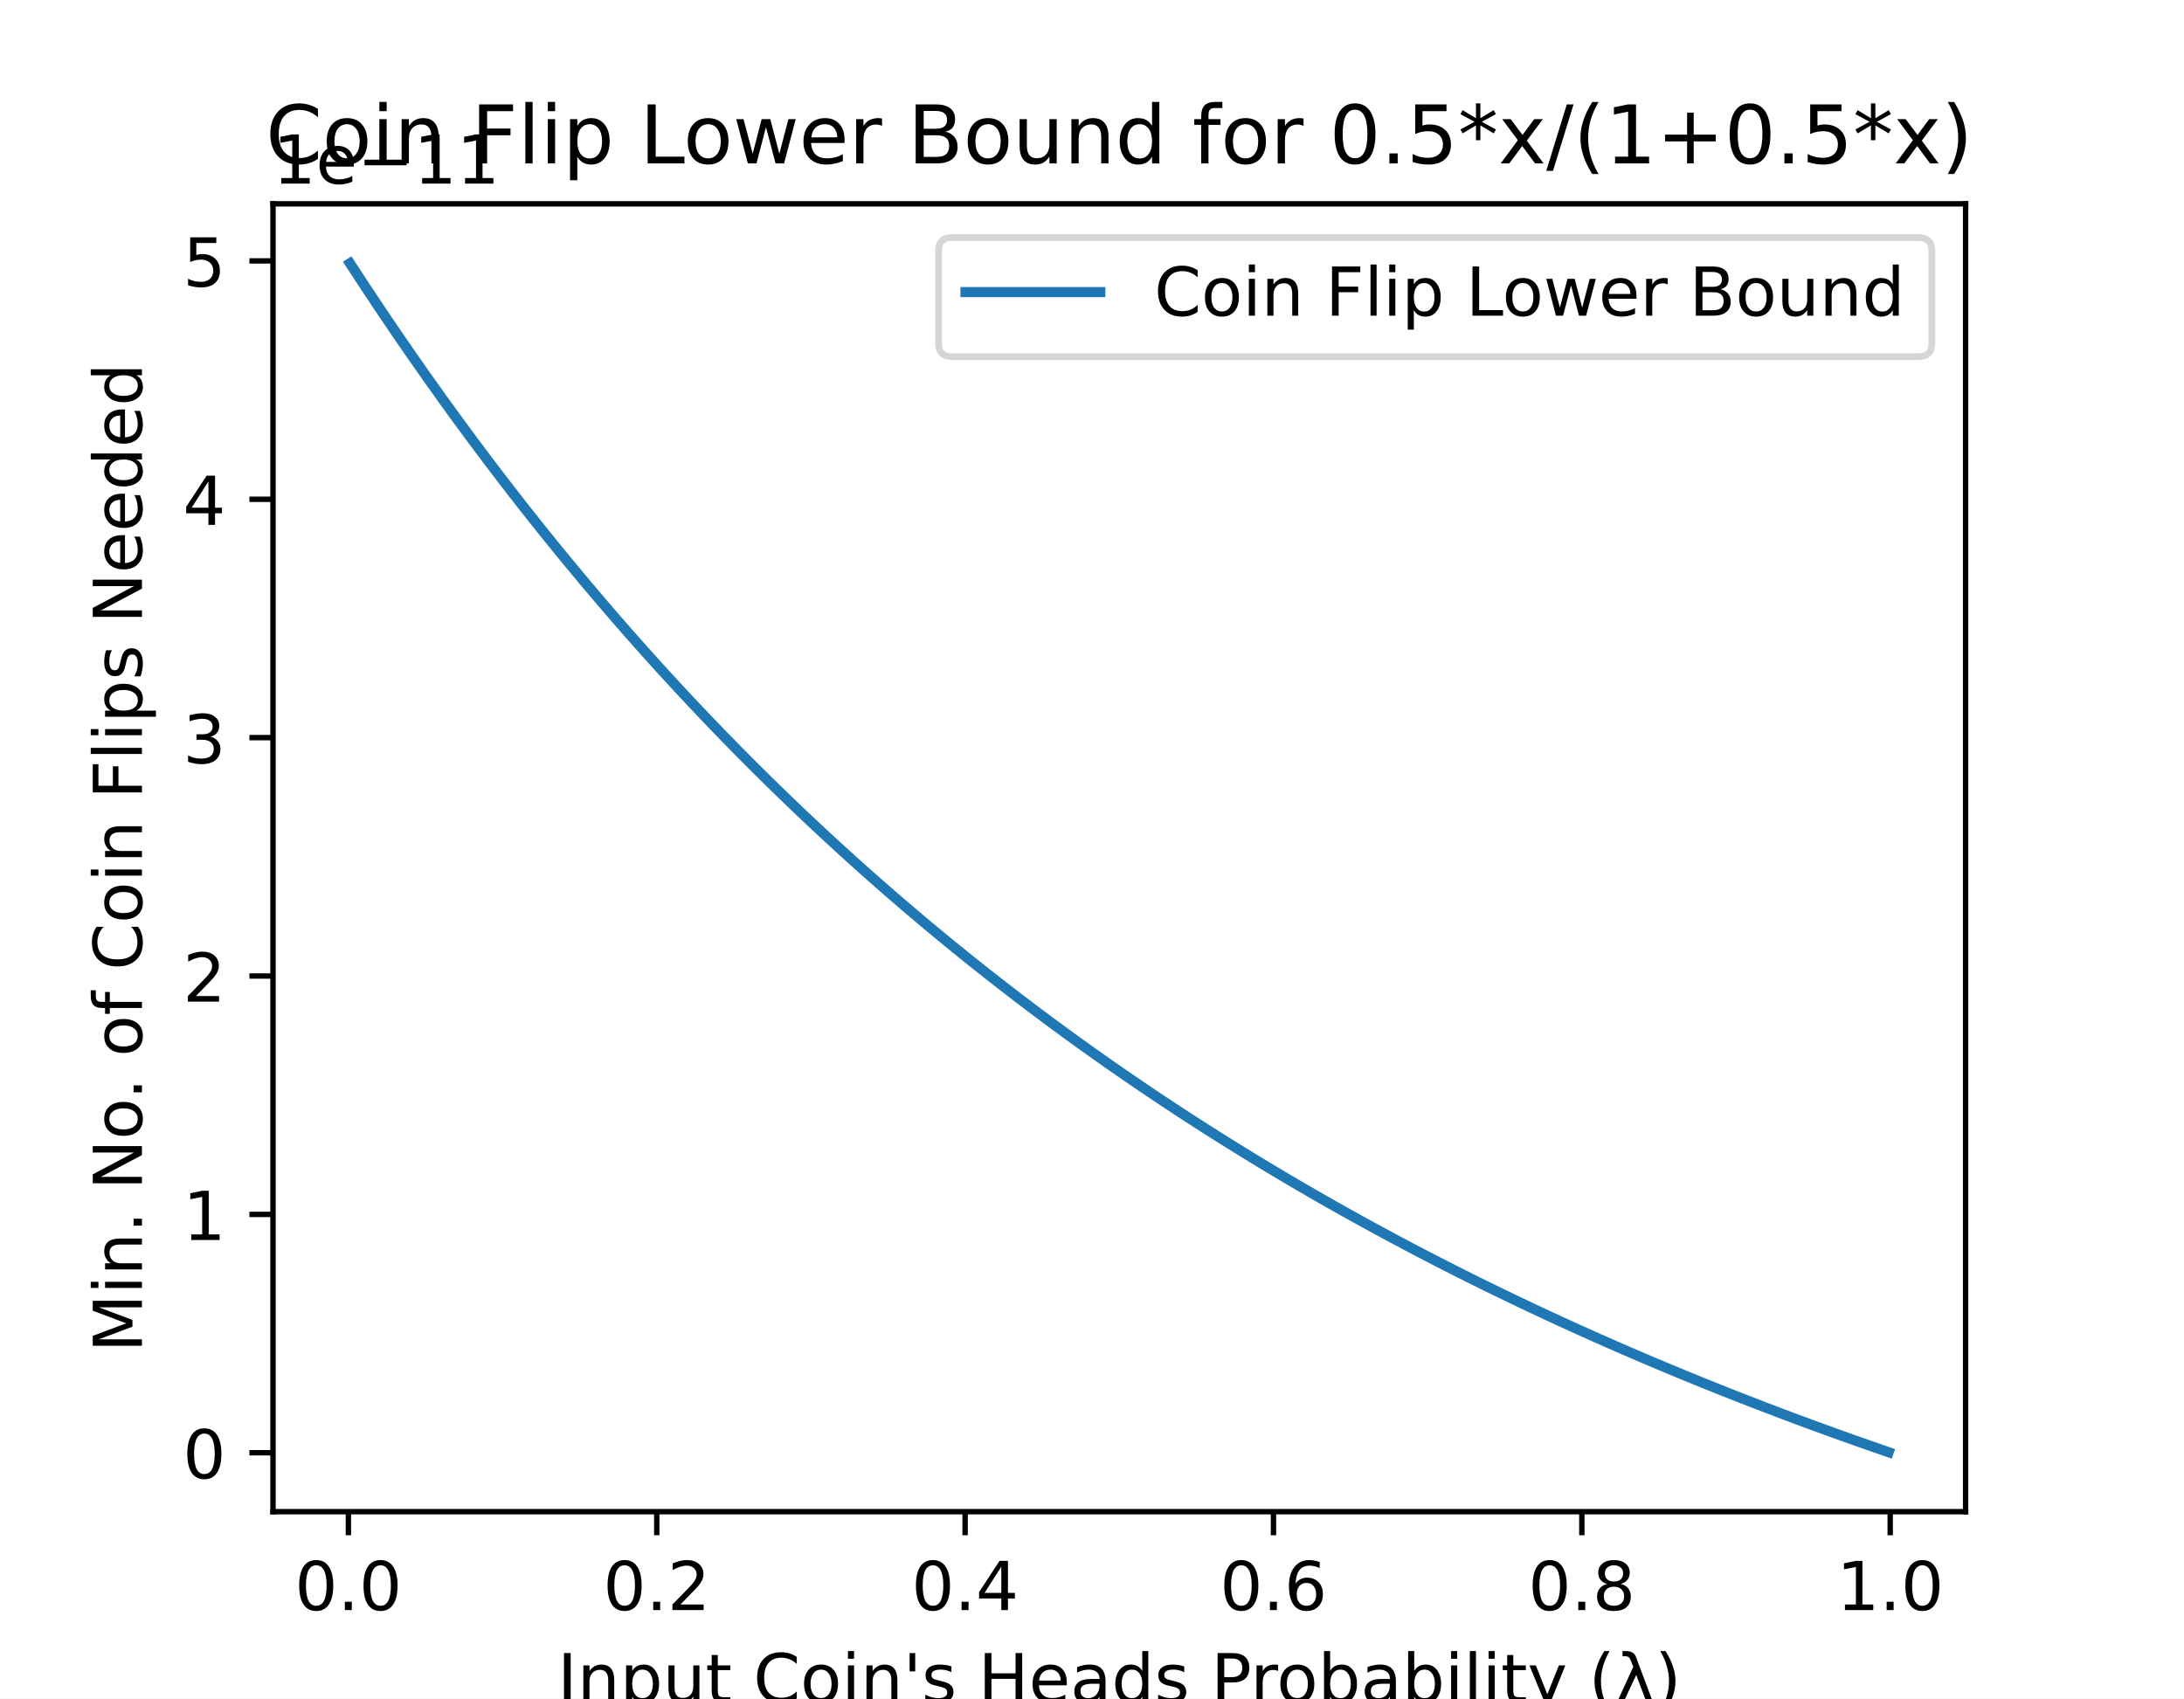
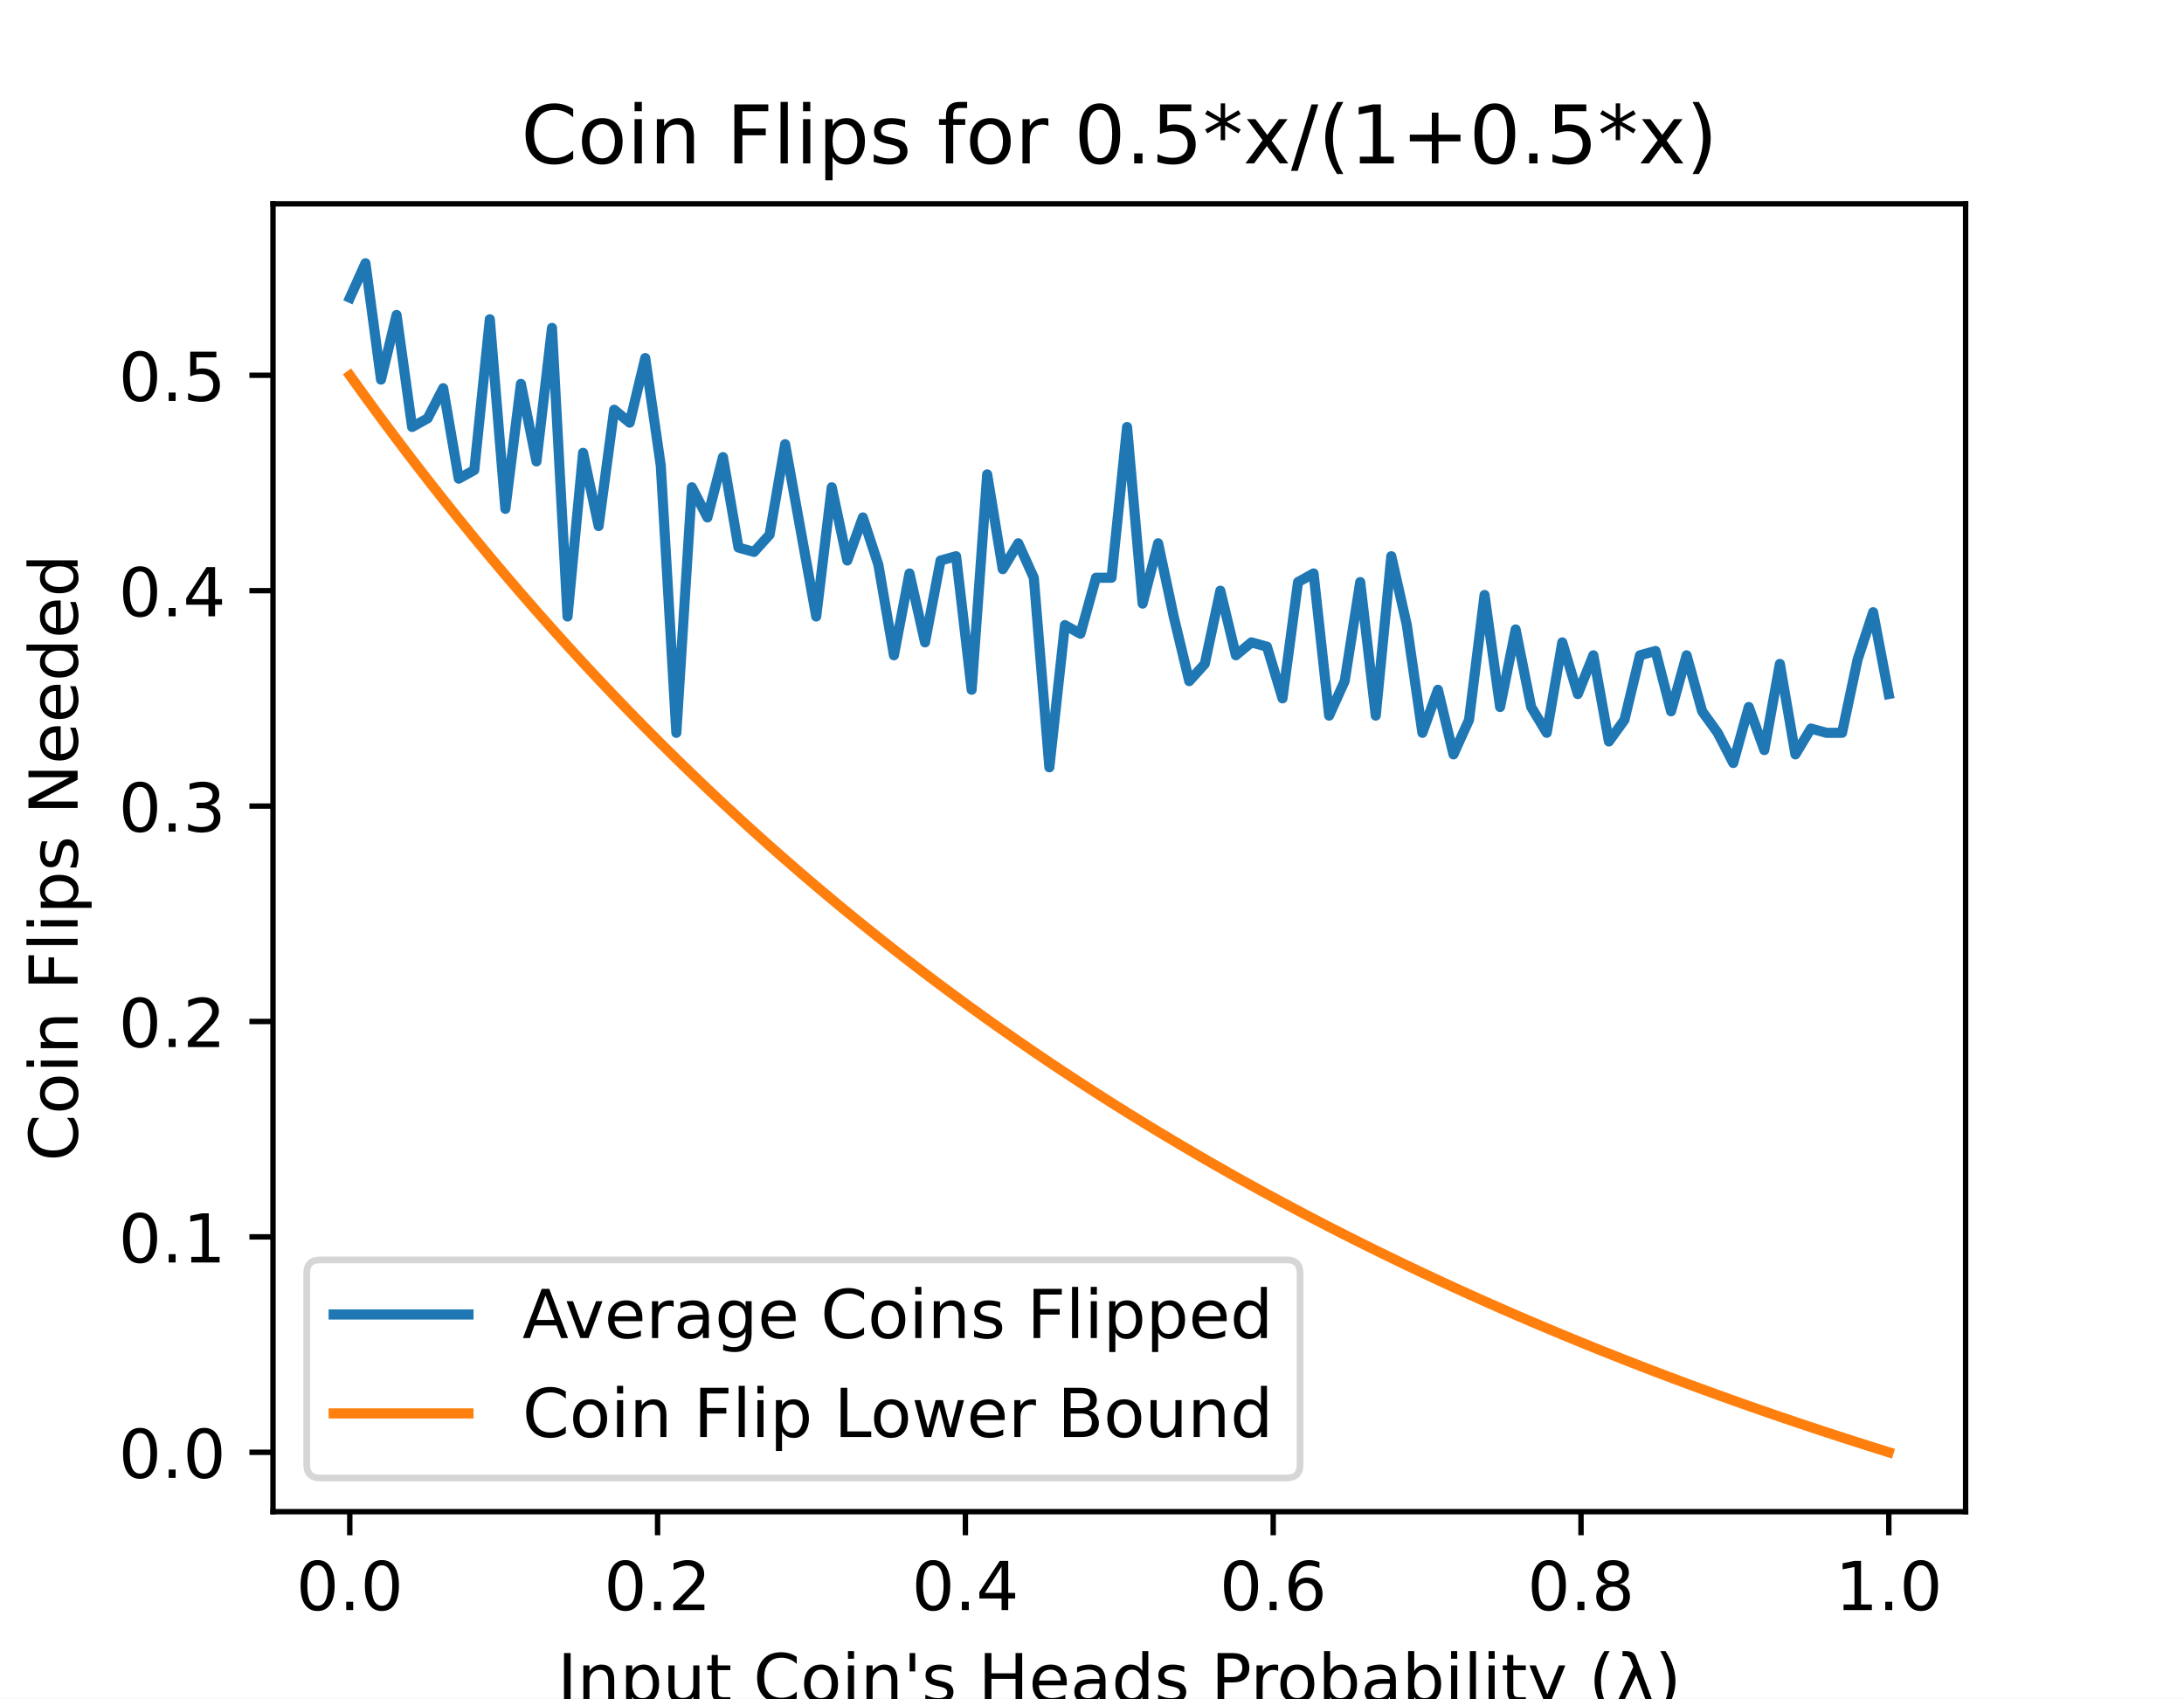
<svg xmlns="http://www.w3.org/2000/svg" xmlns:xlink="http://www.w3.org/1999/xlink" height="252pt" version="1.1" viewBox="0 0 324 252" width="324pt">
  <defs>
    <style type="text/css">
*{stroke-linecap:butt;stroke-linejoin:round;}
  </style>
  </defs>
  <g id="figure_1">
    <g id="patch_1">
      <path d="M 0 252  L 324 252  L 324 0  L 0 0  z " style="fill:#ffffff;" />
    </g>
    <g id="axes_1">
      <g id="patch_2">
        <path d="M 40.5 224.28  L 291.6 224.28  L 291.6 30.24  L 40.5 30.24  z " style="fill:#ffffff;" />
      </g>
      <g id="matplotlib.axis_1">
        <g id="xtick_1">
          <g id="line2d_1">
            <defs>
-               <path d="M 0 0  L 0 3.5  " id="mc502079734" style="stroke:#000000;stroke-width:0.8;" />
+               <path d="M 0 0  L 0 3.5  " id="m453be171f1" style="stroke:#000000;stroke-width:0.8;" />
            </defs>
            <g>
-               <use style="stroke:#000000;stroke-width:0.8;" x="51.685" xlink:href="#mc502079734" y="224.28" />
+               <use style="stroke:#000000;stroke-width:0.8;" x="51.891" xlink:href="#m453be171f1" y="224.28" />
            </g>
          </g>
          <g id="text_1">
-             <text style="font-family:DejaVu Sans;font-size:10px;font-style:normal;font-weight:normal;text-anchor:middle;" transform="rotate(-0, 51.68491, 238.8784)" x="51.685" y="238.878">0.0</text>
+             <text style="font-family:DejaVu Sans;font-size:10px;font-style:normal;font-weight:normal;text-anchor:middle;" transform="rotate(-0, 51.89081, 238.8784)" x="51.891" y="238.878">0.0</text>
          </g>
        </g>
        <g id="xtick_2">
          <g id="line2d_2">
            <g>
-               <use style="stroke:#000000;stroke-width:0.8;" x="97.431" xlink:href="#mc502079734" y="224.28" />
+               <use style="stroke:#000000;stroke-width:0.8;" x="97.554" xlink:href="#m453be171f1" y="224.28" />
            </g>
          </g>
          <g id="text_2">
-             <text style="font-family:DejaVu Sans;font-size:10px;font-style:normal;font-weight:normal;text-anchor:middle;" transform="rotate(-0, 97.43094, 238.8784)" x="97.431" y="238.878">0.2</text>
+             <text style="font-family:DejaVu Sans;font-size:10px;font-style:normal;font-weight:normal;text-anchor:middle;" transform="rotate(-0, 97.55448, 238.8784)" x="97.554" y="238.878">0.2</text>
          </g>
        </g>
        <g id="xtick_3">
          <g id="line2d_3">
            <g>
-               <use style="stroke:#000000;stroke-width:0.8;" x="143.177" xlink:href="#mc502079734" y="224.28" />
+               <use style="stroke:#000000;stroke-width:0.8;" x="143.218" xlink:href="#m453be171f1" y="224.28" />
            </g>
          </g>
          <g id="text_3">
-             <text style="font-family:DejaVu Sans;font-size:10px;font-style:normal;font-weight:normal;text-anchor:middle;" transform="rotate(-0, 143.177, 238.8784)" x="143.177" y="238.878">0.4</text>
+             <text style="font-family:DejaVu Sans;font-size:10px;font-style:normal;font-weight:normal;text-anchor:middle;" transform="rotate(-0, 143.2182, 238.8784)" x="143.218" y="238.878">0.4</text>
          </g>
        </g>
        <g id="xtick_4">
          <g id="line2d_4">
            <g>
-               <use style="stroke:#000000;stroke-width:0.8;" x="188.923" xlink:href="#mc502079734" y="224.28" />
+               <use style="stroke:#000000;stroke-width:0.8;" x="188.882" xlink:href="#m453be171f1" y="224.28" />
            </g>
          </g>
          <g id="text_4">
-             <text style="font-family:DejaVu Sans;font-size:10px;font-style:normal;font-weight:normal;text-anchor:middle;" transform="rotate(-0, 188.923, 238.8784)" x="188.923" y="238.878">0.6</text>
+             <text style="font-family:DejaVu Sans;font-size:10px;font-style:normal;font-weight:normal;text-anchor:middle;" transform="rotate(-0, 188.8818, 238.8784)" x="188.882" y="238.878">0.6</text>
          </g>
        </g>
        <g id="xtick_5">
          <g id="line2d_5">
            <g>
-               <use style="stroke:#000000;stroke-width:0.8;" x="234.669" xlink:href="#mc502079734" y="224.28" />
+               <use style="stroke:#000000;stroke-width:0.8;" x="234.546" xlink:href="#m453be171f1" y="224.28" />
            </g>
          </g>
          <g id="text_5">
-             <text style="font-family:DejaVu Sans;font-size:10px;font-style:normal;font-weight:normal;text-anchor:middle;" transform="rotate(-0, 234.6691, 238.8784)" x="234.669" y="238.878">0.8</text>
+             <text style="font-family:DejaVu Sans;font-size:10px;font-style:normal;font-weight:normal;text-anchor:middle;" transform="rotate(-0, 234.5455, 238.8784)" x="234.546" y="238.878">0.8</text>
          </g>
        </g>
        <g id="xtick_6">
          <g id="line2d_6">
            <g>
-               <use style="stroke:#000000;stroke-width:0.8;" x="280.415" xlink:href="#mc502079734" y="224.28" />
+               <use style="stroke:#000000;stroke-width:0.8;" x="280.209" xlink:href="#m453be171f1" y="224.28" />
            </g>
          </g>
          <g id="text_6">
-             <text style="font-family:DejaVu Sans;font-size:10px;font-style:normal;font-weight:normal;text-anchor:middle;" transform="rotate(-0, 280.4151, 238.8784)" x="280.415" y="238.878">1.0</text>
+             <text style="font-family:DejaVu Sans;font-size:10px;font-style:normal;font-weight:normal;text-anchor:middle;" transform="rotate(-0, 280.2092, 238.8784)" x="280.209" y="238.878">1.0</text>
          </g>
        </g>
        <g id="text_7">
          <text style="font-family:DejaVu Sans;font-size:10px;font-style:normal;font-weight:normal;text-anchor:middle;" transform="rotate(-0, 166.05, 252.5566)" x="166.05" y="252.557">Input Coin's Heads Probability (λ)</text>
        </g>
      </g>
      <g id="matplotlib.axis_2">
        <g id="ytick_1">
          <g id="line2d_7">
            <defs>
-               <path d="M 0 0  L -3.5 0  " id="m8fe738806d" style="stroke:#000000;stroke-width:0.8;" />
+               <path d="M 0 0  L -3.5 0  " id="m12bcdaa9c5" style="stroke:#000000;stroke-width:0.8;" />
            </defs>
            <g>
-               <use style="stroke:#000000;stroke-width:0.8;" x="40.5" xlink:href="#m8fe738806d" y="215.539" />
+               <use style="stroke:#000000;stroke-width:0.8;" x="40.5" xlink:href="#m12bcdaa9c5" y="215.467" />
            </g>
          </g>
          <g id="text_8">
-             <text style="font-family:DejaVu Sans;font-size:10px;font-style:normal;font-weight:normal;text-anchor:end;" transform="rotate(-0, 33.5, 219.3379)" x="33.5" y="219.338">0</text>
+             <text style="font-family:DejaVu Sans;font-size:10px;font-style:normal;font-weight:normal;text-anchor:end;" transform="rotate(-0, 33.5, 219.2663)" x="33.5" y="219.266">0.0</text>
          </g>
        </g>
        <g id="ytick_2">
          <g id="line2d_8">
            <g>
-               <use style="stroke:#000000;stroke-width:0.8;" x="40.5" xlink:href="#m8fe738806d" y="180.172" />
+               <use style="stroke:#000000;stroke-width:0.8;" x="40.5" xlink:href="#m12bcdaa9c5" y="183.509" />
            </g>
          </g>
          <g id="text_9">
-             <text style="font-family:DejaVu Sans;font-size:10px;font-style:normal;font-weight:normal;text-anchor:end;" transform="rotate(-0, 33.5, 183.9715)" x="33.5" y="183.971">1</text>
+             <text style="font-family:DejaVu Sans;font-size:10px;font-style:normal;font-weight:normal;text-anchor:end;" transform="rotate(-0, 33.5, 187.3085)" x="33.5" y="187.309">0.1</text>
          </g>
        </g>
        <g id="ytick_3">
          <g id="line2d_9">
            <g>
-               <use style="stroke:#000000;stroke-width:0.8;" x="40.5" xlink:href="#m8fe738806d" y="144.806" />
+               <use style="stroke:#000000;stroke-width:0.8;" x="40.5" xlink:href="#m12bcdaa9c5" y="151.551" />
            </g>
          </g>
          <g id="text_10">
-             <text style="font-family:DejaVu Sans;font-size:10px;font-style:normal;font-weight:normal;text-anchor:end;" transform="rotate(-0, 33.5, 148.6051)" x="33.5" y="148.605">2</text>
+             <text style="font-family:DejaVu Sans;font-size:10px;font-style:normal;font-weight:normal;text-anchor:end;" transform="rotate(-0, 33.5, 155.3507)" x="33.5" y="155.351">0.2</text>
          </g>
        </g>
        <g id="ytick_4">
          <g id="line2d_10">
            <g>
-               <use style="stroke:#000000;stroke-width:0.8;" x="40.5" xlink:href="#m8fe738806d" y="109.439" />
+               <use style="stroke:#000000;stroke-width:0.8;" x="40.5" xlink:href="#m12bcdaa9c5" y="119.594" />
            </g>
          </g>
          <g id="text_11">
-             <text style="font-family:DejaVu Sans;font-size:10px;font-style:normal;font-weight:normal;text-anchor:end;" transform="rotate(-0, 33.5, 113.2387)" x="33.5" y="113.239">3</text>
+             <text style="font-family:DejaVu Sans;font-size:10px;font-style:normal;font-weight:normal;text-anchor:end;" transform="rotate(-0, 33.5, 123.3929)" x="33.5" y="123.393">0.3</text>
          </g>
        </g>
        <g id="ytick_5">
          <g id="line2d_11">
            <g>
-               <use style="stroke:#000000;stroke-width:0.8;" x="40.5" xlink:href="#m8fe738806d" y="74.073" />
+               <use style="stroke:#000000;stroke-width:0.8;" x="40.5" xlink:href="#m12bcdaa9c5" y="87.636" />
            </g>
          </g>
          <g id="text_12">
-             <text style="font-family:DejaVu Sans;font-size:10px;font-style:normal;font-weight:normal;text-anchor:end;" transform="rotate(-0, 33.5, 77.87226)" x="33.5" y="77.872">4</text>
+             <text style="font-family:DejaVu Sans;font-size:10px;font-style:normal;font-weight:normal;text-anchor:end;" transform="rotate(-0, 33.5, 91.43509)" x="33.5" y="91.435">0.4</text>
          </g>
        </g>
        <g id="ytick_6">
          <g id="line2d_12">
            <g>
-               <use style="stroke:#000000;stroke-width:0.8;" x="40.5" xlink:href="#m8fe738806d" y="38.707" />
+               <use style="stroke:#000000;stroke-width:0.8;" x="40.5" xlink:href="#m12bcdaa9c5" y="55.678" />
            </g>
          </g>
          <g id="text_13">
-             <text style="font-family:DejaVu Sans;font-size:10px;font-style:normal;font-weight:normal;text-anchor:end;" transform="rotate(-0, 33.5, 42.50586)" x="33.5" y="42.506">5</text>
+             <text style="font-family:DejaVu Sans;font-size:10px;font-style:normal;font-weight:normal;text-anchor:end;" transform="rotate(-0, 33.5, 59.47728)" x="33.5" y="59.477">0.5</text>
          </g>
        </g>
        <g id="text_14">
-           <text style="font-family:DejaVu Sans;font-size:10px;font-style:normal;font-weight:normal;text-anchor:middle;" transform="rotate(-90, 21.05781, 127.26)" x="21.058" y="127.26">Min. No. of Coin Flips Needed</text>
-         </g>
-         <g id="text_15">
-           <text style="font-family:DejaVu Sans;font-size:10px;font-style:normal;font-weight:normal;text-anchor:start;" transform="rotate(-0, 40.5, 27.24)" x="40.5" y="27.24">1e−11</text>
+           <text style="font-family:DejaVu Sans;font-size:10px;font-style:normal;font-weight:normal;text-anchor:middle;" transform="rotate(-90, 11.51719, 127.26)" x="11.517" y="127.26">Coin Flips Needed</text>
        </g>
      </g>
      <g id="line2d_13">
-         <path clip-path="url(#p6895eada89)" d="M 51.914 39.06  L 54.219 42.588  L 56.525 46.054  L 58.831 49.461  L 61.137 52.808  L 63.443 56.098  L 65.748 59.331  L 68.054 62.509  L 70.36 65.633  L 72.666 68.705  L 74.971 71.724  L 77.277 74.692  L 79.583 77.611  L 81.889 80.481  L 84.195 83.303  L 86.5 86.078  L 88.806 88.807  L 91.112 91.492  L 93.418 94.132  L 95.724 96.729  L 98.029 99.284  L 100.335 101.797  L 102.641 104.27  L 104.947 106.702  L 107.252 109.096  L 109.558 111.451  L 111.864 113.768  L 114.17 116.049  L 116.476 118.293  L 118.781 120.502  L 121.087 122.676  L 123.393 124.816  L 125.699 126.922  L 128.005 128.995  L 130.31 131.036  L 132.616 133.045  L 134.922 135.023  L 137.228 136.971  L 139.533 138.888  L 141.839 140.777  L 144.145 142.636  L 146.451 144.467  L 148.757 146.269  L 151.062 148.045  L 153.368 149.794  L 155.674 151.516  L 157.98 153.213  L 160.286 154.883  L 162.591 156.529  L 164.897 158.151  L 167.203 159.748  L 169.509 161.322  L 171.814 162.872  L 174.12 164.399  L 176.426 165.904  L 178.732 167.387  L 181.038 168.848  L 183.343 170.287  L 185.649 171.706  L 187.955 173.104  L 190.261 174.482  L 192.567 175.84  L 194.872 177.178  L 197.178 178.497  L 199.484 179.797  L 201.79 181.078  L 204.095 182.341  L 206.401 183.586  L 208.707 184.814  L 211.013 186.023  L 213.319 187.216  L 215.624 188.392  L 217.93 189.551  L 220.236 190.694  L 222.542 191.821  L 224.848 192.933  L 227.153 194.028  L 229.459 195.108  L 231.765 196.174  L 234.071 197.224  L 236.376 198.26  L 238.682 199.282  L 240.988 200.289  L 243.294 201.283  L 245.6 202.263  L 247.905 203.23  L 250.211 204.183  L 252.517 205.123  L 254.823 206.051  L 257.129 206.965  L 259.434 207.868  L 261.74 208.758  L 264.046 209.636  L 266.352 210.502  L 268.657 211.357  L 270.963 212.2  L 273.269 213.031  L 275.575 213.852  L 277.881 214.661  L 280.186 215.46  " style="fill:none;stroke:#1f77b4;stroke-linecap:square;stroke-width:1.5;" />
+         <path clip-path="url(#pdce968bc59)" d="M 51.914 44.173  L 54.219 39.06  L 56.525 56.317  L 58.831 46.73  L 61.137 63.348  L 63.443 62.07  L 65.748 57.596  L 68.054 71.018  L 70.36 69.739  L 72.666 47.369  L 74.971 75.492  L 77.277 56.956  L 79.583 68.461  L 81.889 48.647  L 84.195 91.471  L 86.5 67.183  L 88.806 78.049  L 91.112 60.791  L 93.418 62.709  L 95.724 53.121  L 98.029 69.1  L 100.335 108.728  L 102.641 72.296  L 104.947 76.77  L 107.252 67.822  L 109.558 81.244  L 111.864 81.883  L 114.17 79.327  L 116.476 65.905  L 118.781 78.688  L 121.087 91.471  L 123.393 72.296  L 125.699 83.162  L 128.005 76.77  L 130.31 83.801  L 132.616 97.223  L 134.922 85.079  L 137.228 95.306  L 139.533 83.162  L 141.839 82.523  L 144.145 102.336  L 146.451 70.379  L 148.757 84.44  L 151.062 80.605  L 153.368 85.718  L 155.674 113.841  L 157.98 92.749  L 160.286 94.027  L 162.591 85.718  L 164.897 85.718  L 167.203 63.348  L 169.509 89.553  L 171.814 80.605  L 174.12 91.471  L 176.426 101.058  L 178.732 98.502  L 181.038 87.636  L 183.343 97.223  L 185.649 95.306  L 187.955 95.945  L 190.261 103.615  L 192.567 86.358  L 194.872 85.079  L 197.178 106.171  L 199.484 101.058  L 201.79 86.358  L 204.095 106.171  L 206.401 82.523  L 208.707 92.749  L 211.013 108.728  L 213.319 102.336  L 215.624 111.924  L 217.93 106.811  L 220.236 88.275  L 222.542 104.893  L 224.848 93.388  L 227.153 104.893  L 229.459 108.728  L 231.765 95.306  L 234.071 102.976  L 236.376 97.223  L 238.682 110.006  L 240.988 106.811  L 243.294 97.223  L 245.6 96.584  L 247.905 105.532  L 250.211 97.223  L 252.517 105.532  L 254.823 108.728  L 257.129 113.202  L 259.434 104.893  L 261.74 111.285  L 264.046 98.502  L 266.352 111.924  L 268.657 108.089  L 270.963 108.728  L 273.269 108.728  L 275.575 97.862  L 277.881 90.832  L 280.186 102.976  " style="fill:none;stroke:#1f77b4;stroke-linecap:square;stroke-width:1.5;" />
+       </g>
+       <g id="line2d_14">
+         <path clip-path="url(#pdce968bc59)" d="M 51.914 55.71  L 54.219 58.909  L 56.525 62.051  L 58.831 65.139  L 61.137 68.174  L 63.443 71.156  L 65.748 74.087  L 68.054 76.968  L 70.36 79.8  L 72.666 82.584  L 74.971 85.32  L 77.277 88.011  L 79.583 90.656  L 81.889 93.257  L 84.195 95.814  L 86.5 98.329  L 88.806 100.802  L 91.112 103.235  L 93.418 105.627  L 95.724 107.98  L 98.029 110.295  L 100.335 112.572  L 102.641 114.812  L 104.947 117.016  L 107.252 119.184  L 109.558 121.318  L 111.864 123.417  L 114.17 125.483  L 116.476 127.516  L 118.781 129.517  L 121.087 131.486  L 123.393 133.424  L 125.699 135.332  L 128.005 137.209  L 130.31 139.058  L 132.616 140.877  L 134.922 142.669  L 137.228 144.432  L 139.533 146.169  L 141.839 147.878  L 144.145 149.562  L 146.451 151.22  L 148.757 152.852  L 151.062 154.46  L 153.368 156.043  L 155.674 157.603  L 157.98 159.138  L 160.286 160.651  L 162.591 162.141  L 164.897 163.609  L 167.203 165.055  L 169.509 166.479  L 171.814 167.883  L 174.12 169.265  L 176.426 170.627  L 178.732 171.969  L 181.038 173.292  L 183.343 174.595  L 185.649 175.879  L 187.955 177.144  L 190.261 178.391  L 192.567 179.619  L 194.872 180.831  L 197.178 182.024  L 199.484 183.201  L 201.79 184.36  L 204.095 185.503  L 206.401 186.629  L 208.707 187.74  L 211.013 188.835  L 213.319 189.914  L 215.624 190.978  L 217.93 192.027  L 220.236 193.061  L 222.542 194.08  L 224.848 195.086  L 227.153 196.077  L 229.459 197.054  L 231.765 198.018  L 234.071 198.968  L 236.376 199.905  L 238.682 200.829  L 240.988 201.741  L 243.294 202.639  L 245.6 203.526  L 247.905 204.4  L 250.211 205.262  L 252.517 206.112  L 254.823 206.951  L 257.129 207.779  L 259.434 208.595  L 261.74 209.4  L 264.046 210.194  L 266.352 210.977  L 268.657 211.75  L 270.963 212.512  L 273.269 213.264  L 275.575 214.006  L 277.881 214.738  L 280.186 215.46  " style="fill:none;stroke:#ff7f0e;stroke-linecap:square;stroke-width:1.5;" />
      </g>
      <g id="patch_3">
        <path d="M 40.5 224.28  L 40.5 30.24  " style="fill:none;stroke:#000000;stroke-linecap:square;stroke-linejoin:miter;stroke-width:0.8;" />
      </g>
      <g id="patch_4">
        <path d="M 291.6 224.28  L 291.6 30.24  " style="fill:none;stroke:#000000;stroke-linecap:square;stroke-linejoin:miter;stroke-width:0.8;" />
      </g>
      <g id="patch_5">
        <path d="M 40.5 224.28  L 291.6 224.28  " style="fill:none;stroke:#000000;stroke-linecap:square;stroke-linejoin:miter;stroke-width:0.8;" />
      </g>
      <g id="patch_6">
        <path d="M 40.5 30.24  L 291.6 30.24  " style="fill:none;stroke:#000000;stroke-linecap:square;stroke-linejoin:miter;stroke-width:0.8;" />
      </g>
-       <g id="text_16">
-         <text style="font-family:DejaVu Sans;font-size:12px;font-style:normal;font-weight:normal;text-anchor:middle;" transform="rotate(-0, 166.05, 24.24)" x="166.05" y="24.24">Coin Flip Lower Bound for 0.5*x/(1+0.5*x)</text>
+       <g id="text_15">
+         <text style="font-family:DejaVu Sans;font-size:12px;font-style:normal;font-weight:normal;text-anchor:middle;" transform="rotate(-0, 166.05, 24.24)" x="166.05" y="24.24">Coin Flips for 0.5*x/(1+0.5*x)</text>
      </g>
      <g id="legend_1">
        <g id="patch_7">
-           <path d="M 141.231 52.918  L 284.6 52.918  Q 286.6 52.918 286.6 50.918  L 286.6 37.24  Q 286.6 35.24 284.6 35.24  L 141.231 35.24  Q 139.231 35.24 139.231 37.24  L 139.231 50.918  Q 139.231 52.918 141.231 52.918  z " style="fill:#ffffff;opacity:0.8;stroke:#cccccc;stroke-linejoin:miter;" />
+           <path d="M 47.5 219.28  L 190.869 219.28  Q 192.869 219.28 192.869 217.28  L 192.869 188.924  Q 192.869 186.924 190.869 186.924  L 47.5 186.924  Q 45.5 186.924 45.5 188.924  L 45.5 217.28  Q 45.5 219.28 47.5 219.28  z " style="fill:#ffffff;opacity:0.8;stroke:#cccccc;stroke-linejoin:miter;" />
        </g>
-         <g id="line2d_14">
-           <path d="M 143.231 43.338  L 163.231 43.338  " style="fill:none;stroke:#1f77b4;stroke-linecap:square;stroke-width:1.5;" />
+         <g id="line2d_15">
+           <path d="M 49.5 195.022  L 69.5 195.022  " style="fill:none;stroke:#1f77b4;stroke-linecap:square;stroke-width:1.5;" />
        </g>
-         <g id="line2d_15" />
+         <g id="line2d_16" />
+         <g id="text_16">
+           <text style="font-family:DejaVu Sans;font-size:10px;font-style:normal;font-weight:normal;text-anchor:start;" transform="rotate(-0, 77.5, 198.5222)" x="77.5" y="198.522">Average Coins Flipped</text>
+         </g>
+         <g id="line2d_17">
+           <path d="M 49.5 209.7  L 69.5 209.7  " style="fill:none;stroke:#ff7f0e;stroke-linecap:square;stroke-width:1.5;" />
+         </g>
+         <g id="line2d_18" />
        <g id="text_17">
-           <text style="font-family:DejaVu Sans;font-size:10px;font-style:normal;font-weight:normal;text-anchor:start;" transform="rotate(-0, 171.2312, 46.83844)" x="171.231" y="46.838">Coin Flip Lower Bound</text>
+           <text style="font-family:DejaVu Sans;font-size:10px;font-style:normal;font-weight:normal;text-anchor:start;" transform="rotate(-0, 77.5, 213.2003)" x="77.5" y="213.2">Coin Flip Lower Bound</text>
        </g>
      </g>
    </g>
  </g>
  <defs>
-     <clipPath id="p6895eada89">
+     <clipPath id="pdce968bc59">
      <rect height="194.04" width="251.1" x="40.5" y="30.24" />
    </clipPath>
  </defs>
</svg>
